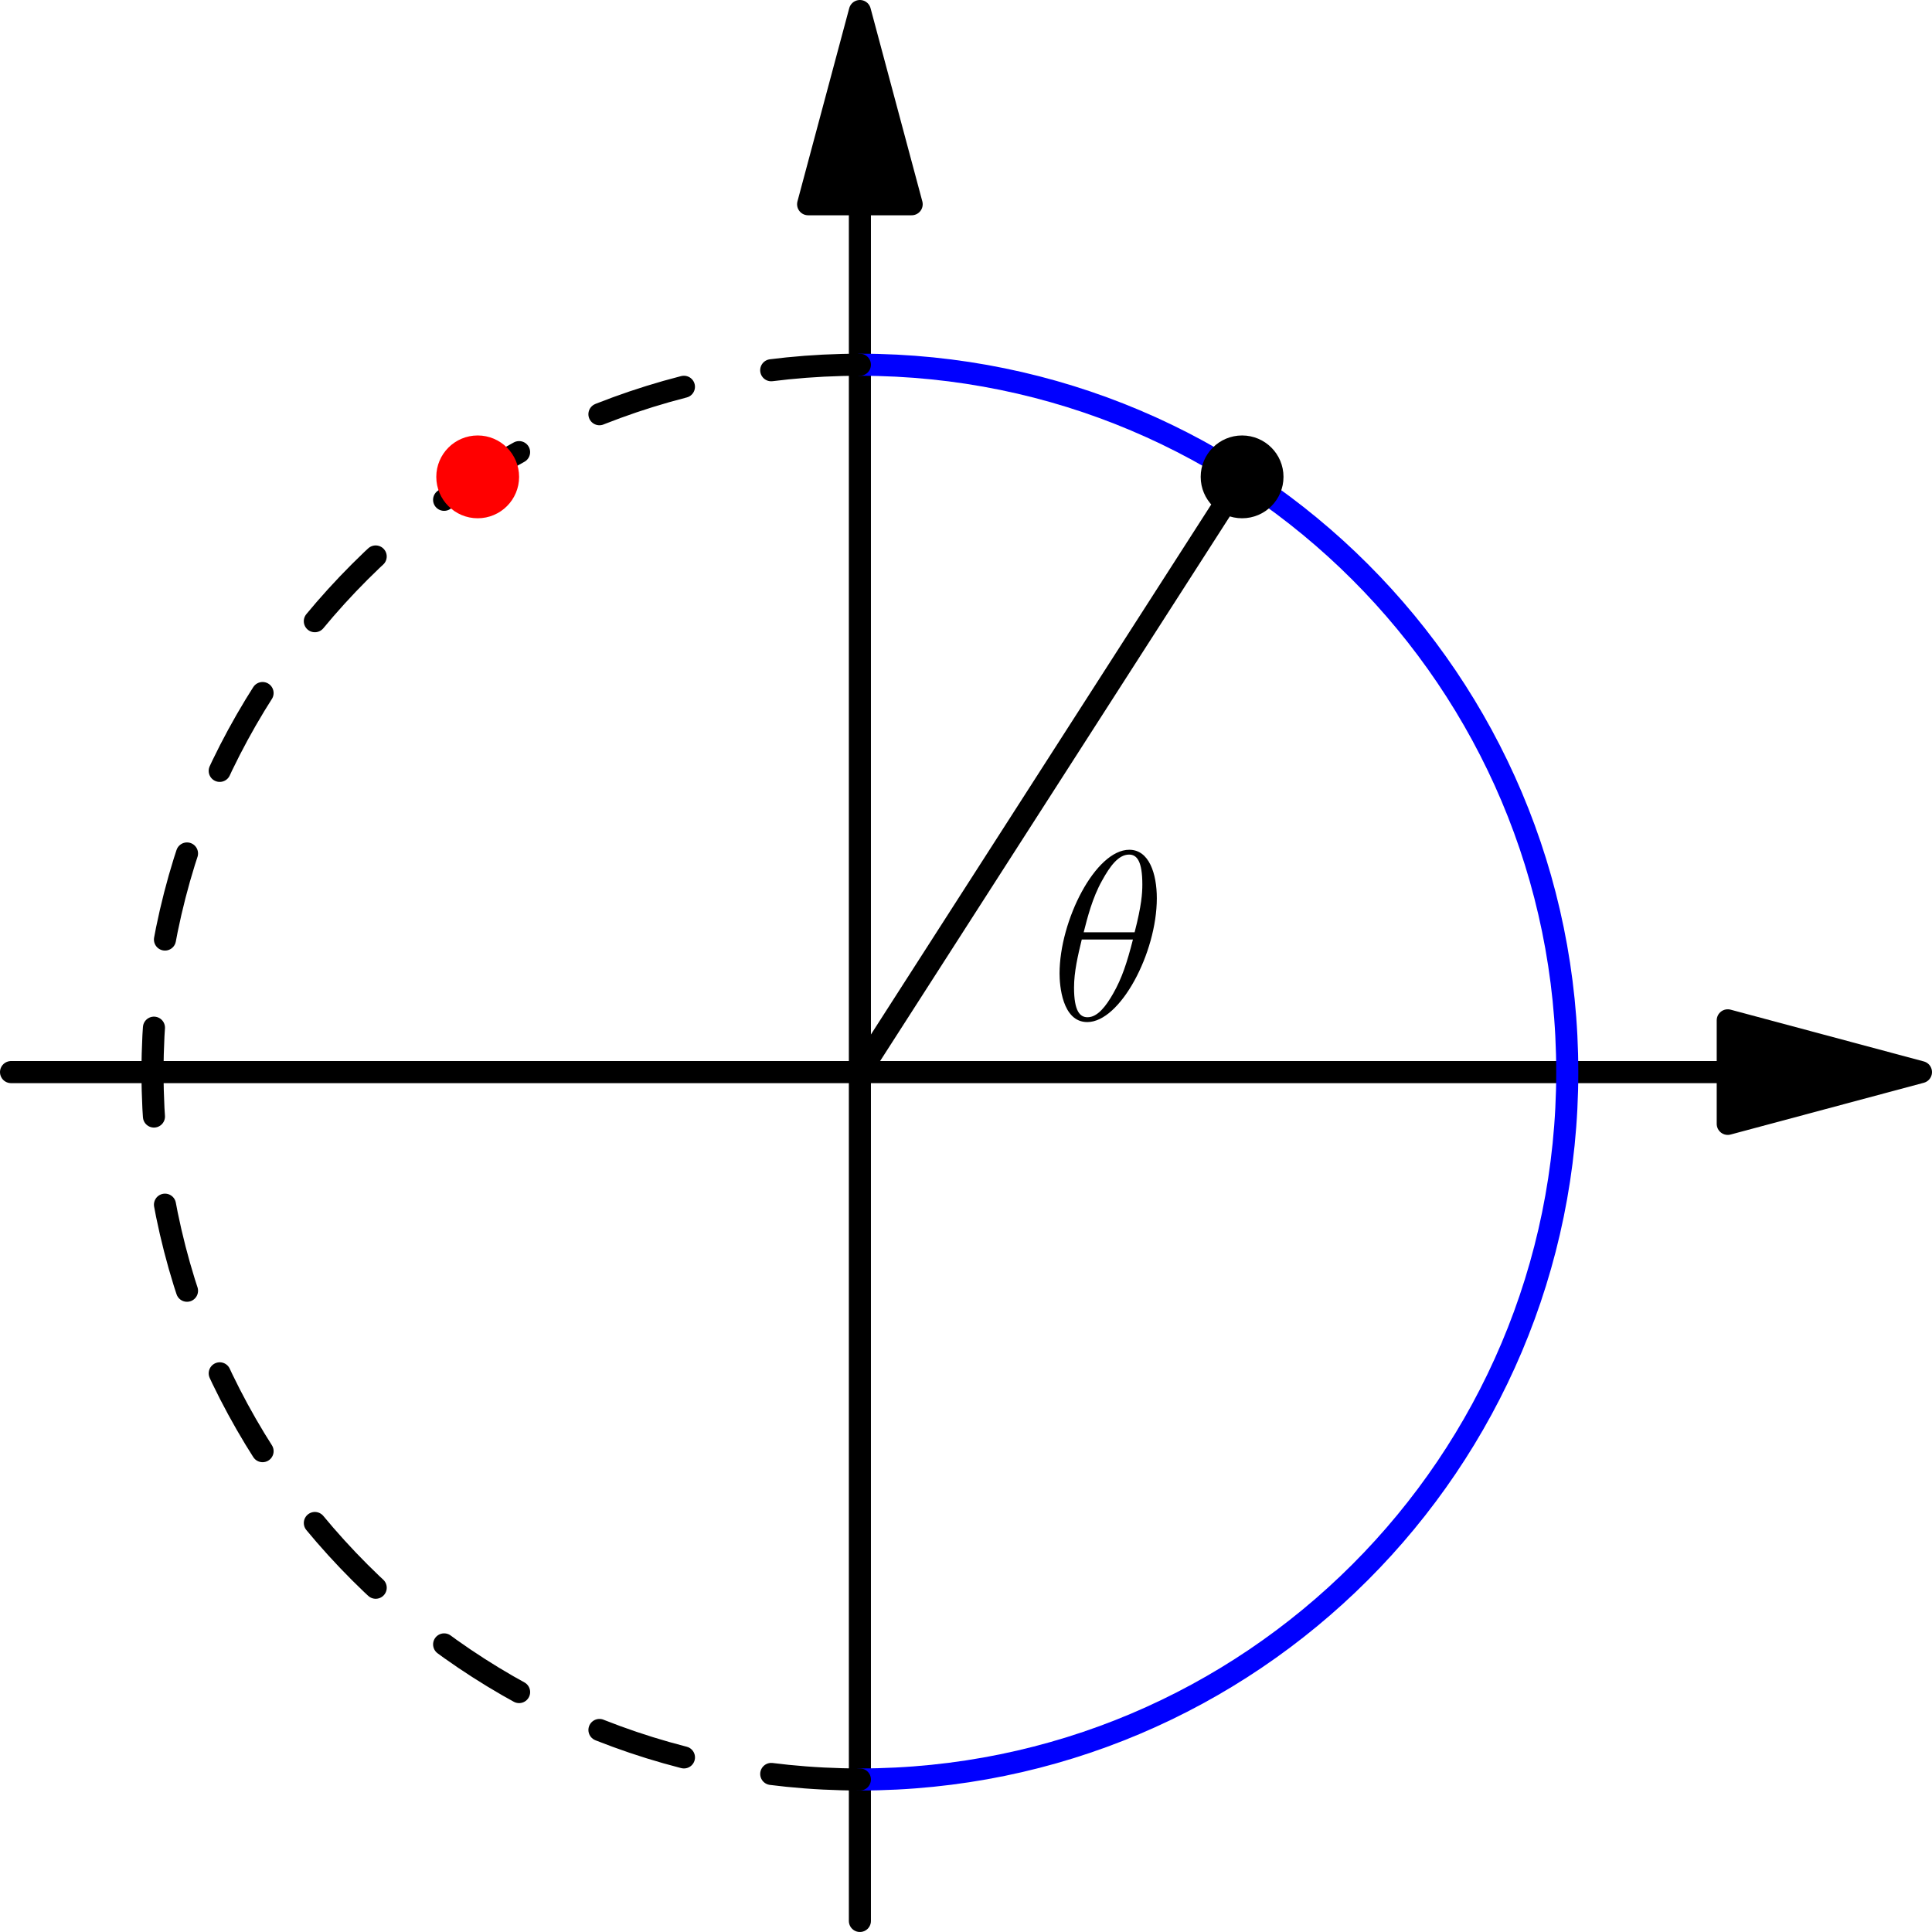
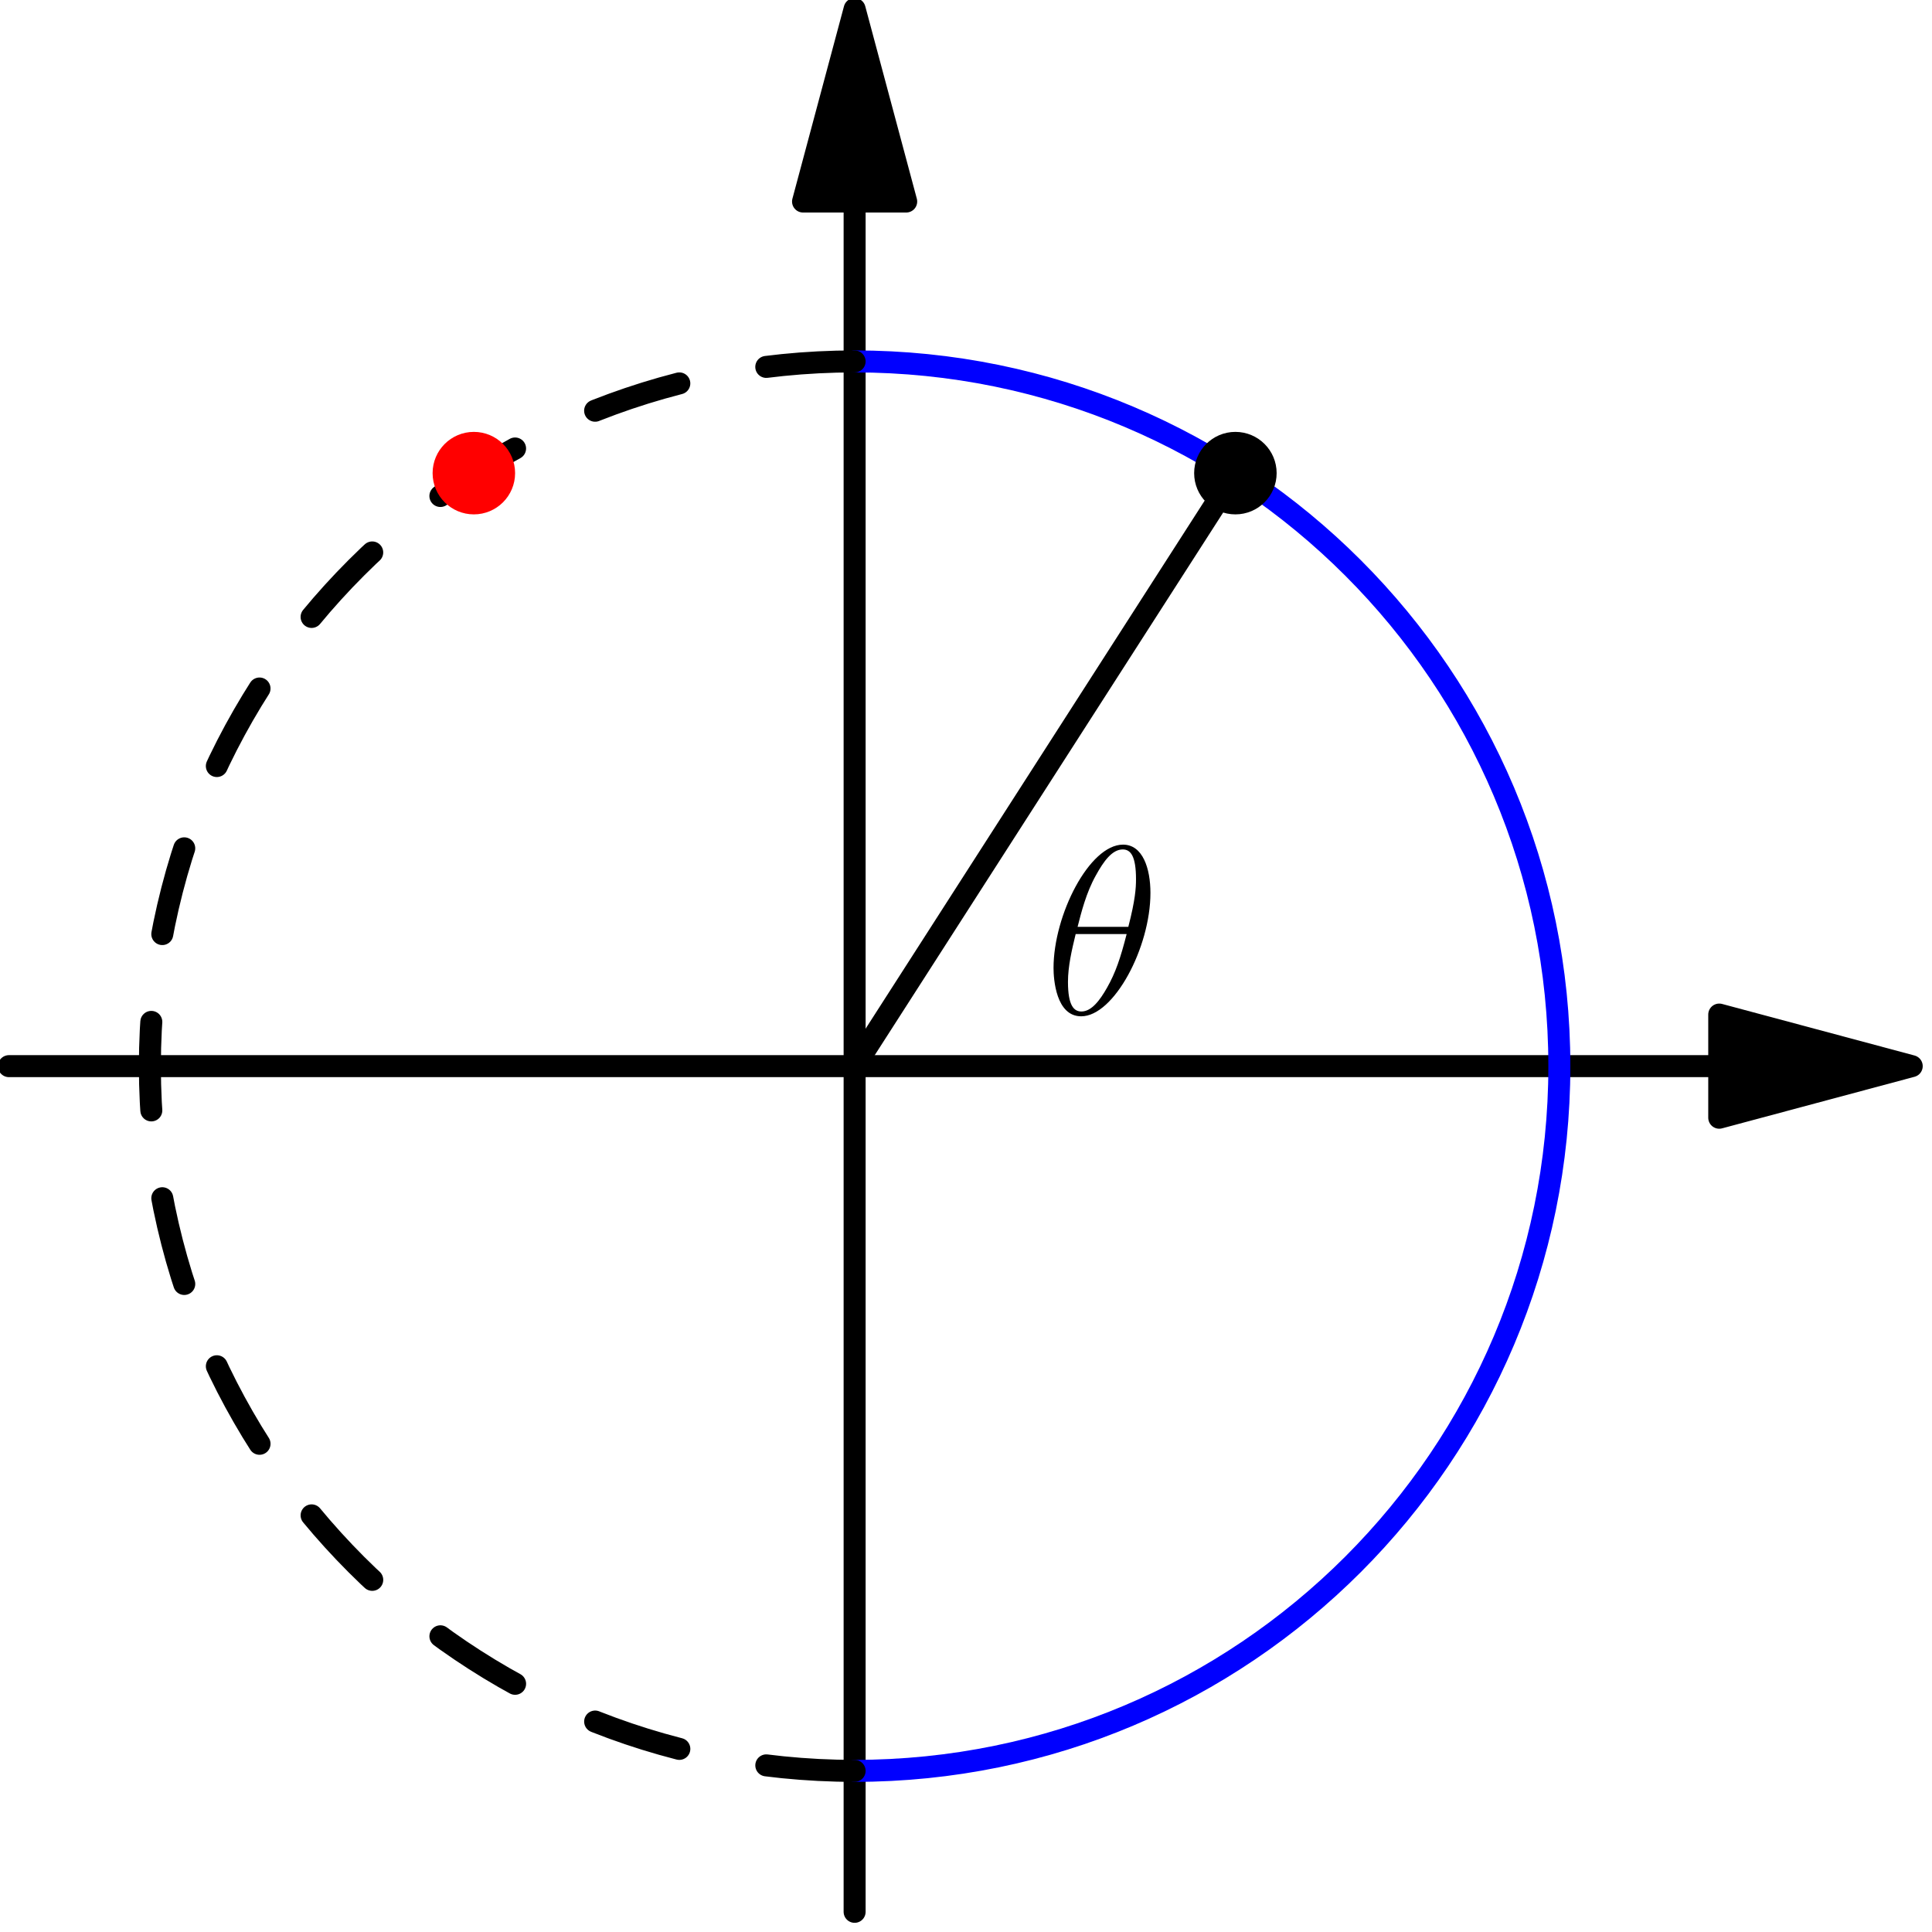
- <svg xmlns="http://www.w3.org/2000/svg" xmlns:xlink="http://www.w3.org/1999/xlink" height="198.425pt" version="1.1" viewBox="56.409 53.858 198.426 198.425" width="198.426pt">
+ <svg xmlns="http://www.w3.org/2000/svg" xmlns:xlink="http://www.w3.org/1999/xlink" height="199.169pt" version="1.1" viewBox="56.621 54.06 199.17 199.169" width="199.17pt">
  <defs>
-     <path d="M11.022 -12.515C11.022 -15.052 10.226 -17.515 8.186 -17.515C4.702 -17.515 0.995 -10.226 0.995 -4.752C0.995 -3.608 1.244 0.249 3.856 0.249C7.24 0.249 11.022 -6.867 11.022 -12.515ZM3.483 -9.007C3.856 -10.475 4.379 -12.564 5.374 -14.331C6.195 -15.824 7.066 -17.018 8.161 -17.018C8.982 -17.018 9.529 -16.321 9.529 -13.933C9.529 -13.037 9.454 -11.793 8.733 -9.007H3.483ZM8.559 -8.26C7.937 -5.822 7.414 -4.254 6.519 -2.687C5.797 -1.418 4.926 -0.249 3.881 -0.249C3.11 -0.249 2.488 -0.846 2.488 -3.309C2.488 -4.926 2.886 -6.618 3.284 -8.26H8.559Z" id="g0-18" />
+     <path d="M10.981 -12.468C10.981 -14.996 10.188 -17.45 8.155 -17.45C4.685 -17.45 0.991 -10.188 0.991 -4.734C0.991 -3.594 1.239 0.248 3.842 0.248C7.213 0.248 10.981 -6.841 10.981 -12.468ZM3.47 -8.973C3.842 -10.435 4.363 -12.518 5.354 -14.277C6.172 -15.765 7.04 -16.954 8.13 -16.954C8.948 -16.954 9.493 -16.26 9.493 -13.881C9.493 -12.988 9.419 -11.749 8.7 -8.973H3.47ZM8.527 -8.229C7.907 -5.8 7.387 -4.239 6.494 -2.677C5.775 -1.413 4.908 -0.248 3.867 -0.248C3.098 -0.248 2.479 -0.843 2.479 -3.297C2.479 -4.908 2.875 -6.593 3.272 -8.229H8.527Z" id="g0-18" />
  </defs>
-   <g id="page1" transform="matrix(0.996264 0 0 0.996264 0 0)">
-     <g transform="matrix(1 0 0 1 145.267 164.583)">
+   <g id="page1">
+     <g transform="matrix(0.996264 0 0 0.996264 144.724 163.969)">
      <path d="M 89.468 0L -87.508 -0" fill="none" stroke="#000000" stroke-linecap="round" stroke-linejoin="round" stroke-miterlimit="10.037" stroke-width="2.276" />
    </g>
-     <g transform="matrix(1 0 0 1 145.267 164.583)">
+     <g transform="matrix(0.996264 0 0 0.996264 144.724 163.969)">
      <path d="M 109.385 0L 89.468 -5.337L 89.468 5.337L 109.385 0Z" fill="#000000" />
    </g>
-     <g transform="matrix(1 0 0 1 145.267 164.583)">
+     <g transform="matrix(0.996264 0 0 0.996264 144.724 163.969)">
      <path d="M 109.385 0L 89.468 -5.337L 89.468 5.337L 109.385 0Z" fill="none" stroke="#000000" stroke-linecap="round" stroke-linejoin="round" stroke-miterlimit="10.037" stroke-width="2.276" />
    </g>
-     <g transform="matrix(1 0 0 1 145.267 164.583)">
+     <g transform="matrix(0.996264 0 0 0.996264 144.724 163.969)">
      <path d="M 0 -89.468L 0 87.508" fill="none" stroke="#000000" stroke-linecap="round" stroke-linejoin="round" stroke-miterlimit="10.037" stroke-width="2.276" />
    </g>
-     <g transform="matrix(1 0 0 1 145.267 164.583)">
+     <g transform="matrix(0.996264 0 0 0.996264 144.724 163.969)">
      <path d="M 0 -109.385L -5.337 -89.468L 5.337 -89.468L 0 -109.385Z" fill="#000000" />
    </g>
-     <g transform="matrix(1 0 0 1 145.267 164.583)">
+     <g transform="matrix(0.996264 0 0 0.996264 144.724 163.969)">
      <path d="M 0 -109.385L -5.337 -89.468L 5.337 -89.468L 0 -109.385Z" fill="none" stroke="#000000" stroke-linecap="round" stroke-linejoin="round" stroke-miterlimit="10.037" stroke-width="2.276" />
    </g>
-     <g transform="matrix(1 0 0 1 145.267 164.583)">
+     <g transform="matrix(0.996264 0 0 0.996264 144.724 163.969)">
      <path d="M 0 72.923C 40.275 72.923 72.923 40.275 72.923 0C 72.923 -40.275 40.275 -72.923 2.42884e-14 -72.923" fill="none" stroke="#0000ff" stroke-linecap="round" stroke-linejoin="round" stroke-miterlimit="10.037" stroke-width="2.276" />
    </g>
-     <g transform="matrix(1 0 0 1 145.267 164.583)">
+     <g transform="matrix(0.996264 0 0 0.996264 144.724 163.969)">
      <path d="M 2.42884e-14 -72.923C 1.61922e-14 -72.923 8.09612e-15 -72.923 0 -72.923C -40.275 -72.923 -72.923 -40.275 -72.923 -0C -72.923 40.275 -40.275 72.923 -4.85767e-14 72.923" fill="none" stroke="#000000" stroke-linecap="round" stroke-linejoin="round" stroke-miterlimit="10.037" stroke-width="2.276" stroke-dasharray="9.165,9.165" />
    </g>
-     <g transform="matrix(1 0 0 1 145.267 164.583)">
+     <g transform="matrix(0.996264 0 0 0.996264 144.724 163.969)">
      <path d="M 0 0L 39.401 -61.363" fill="none" stroke="#000000" stroke-linecap="round" stroke-linejoin="round" stroke-miterlimit="10.037" stroke-width="2.276" />
    </g>
-     <use x="164.855" xlink:href="#g0-18" y="159.177" />
-     <g transform="matrix(1 0 0 1 145.267 164.583)">
+     <use x="164.239" xlink:href="#g0-18" y="158.583" />
+     <g transform="matrix(0.996264 0 0 0.996264 144.724 163.969)">
      <circle cx="39.401" cy="-61.363" r="4.268" fill="#000000" />
    </g>
-     <g transform="matrix(1 0 0 1 145.267 164.583)">
+     <g transform="matrix(0.996264 0 0 0.996264 144.724 163.969)">
      <circle cx="-39.401" cy="-61.363" r="4.268" fill="#ff0000" />
    </g>
  </g>
</svg>
